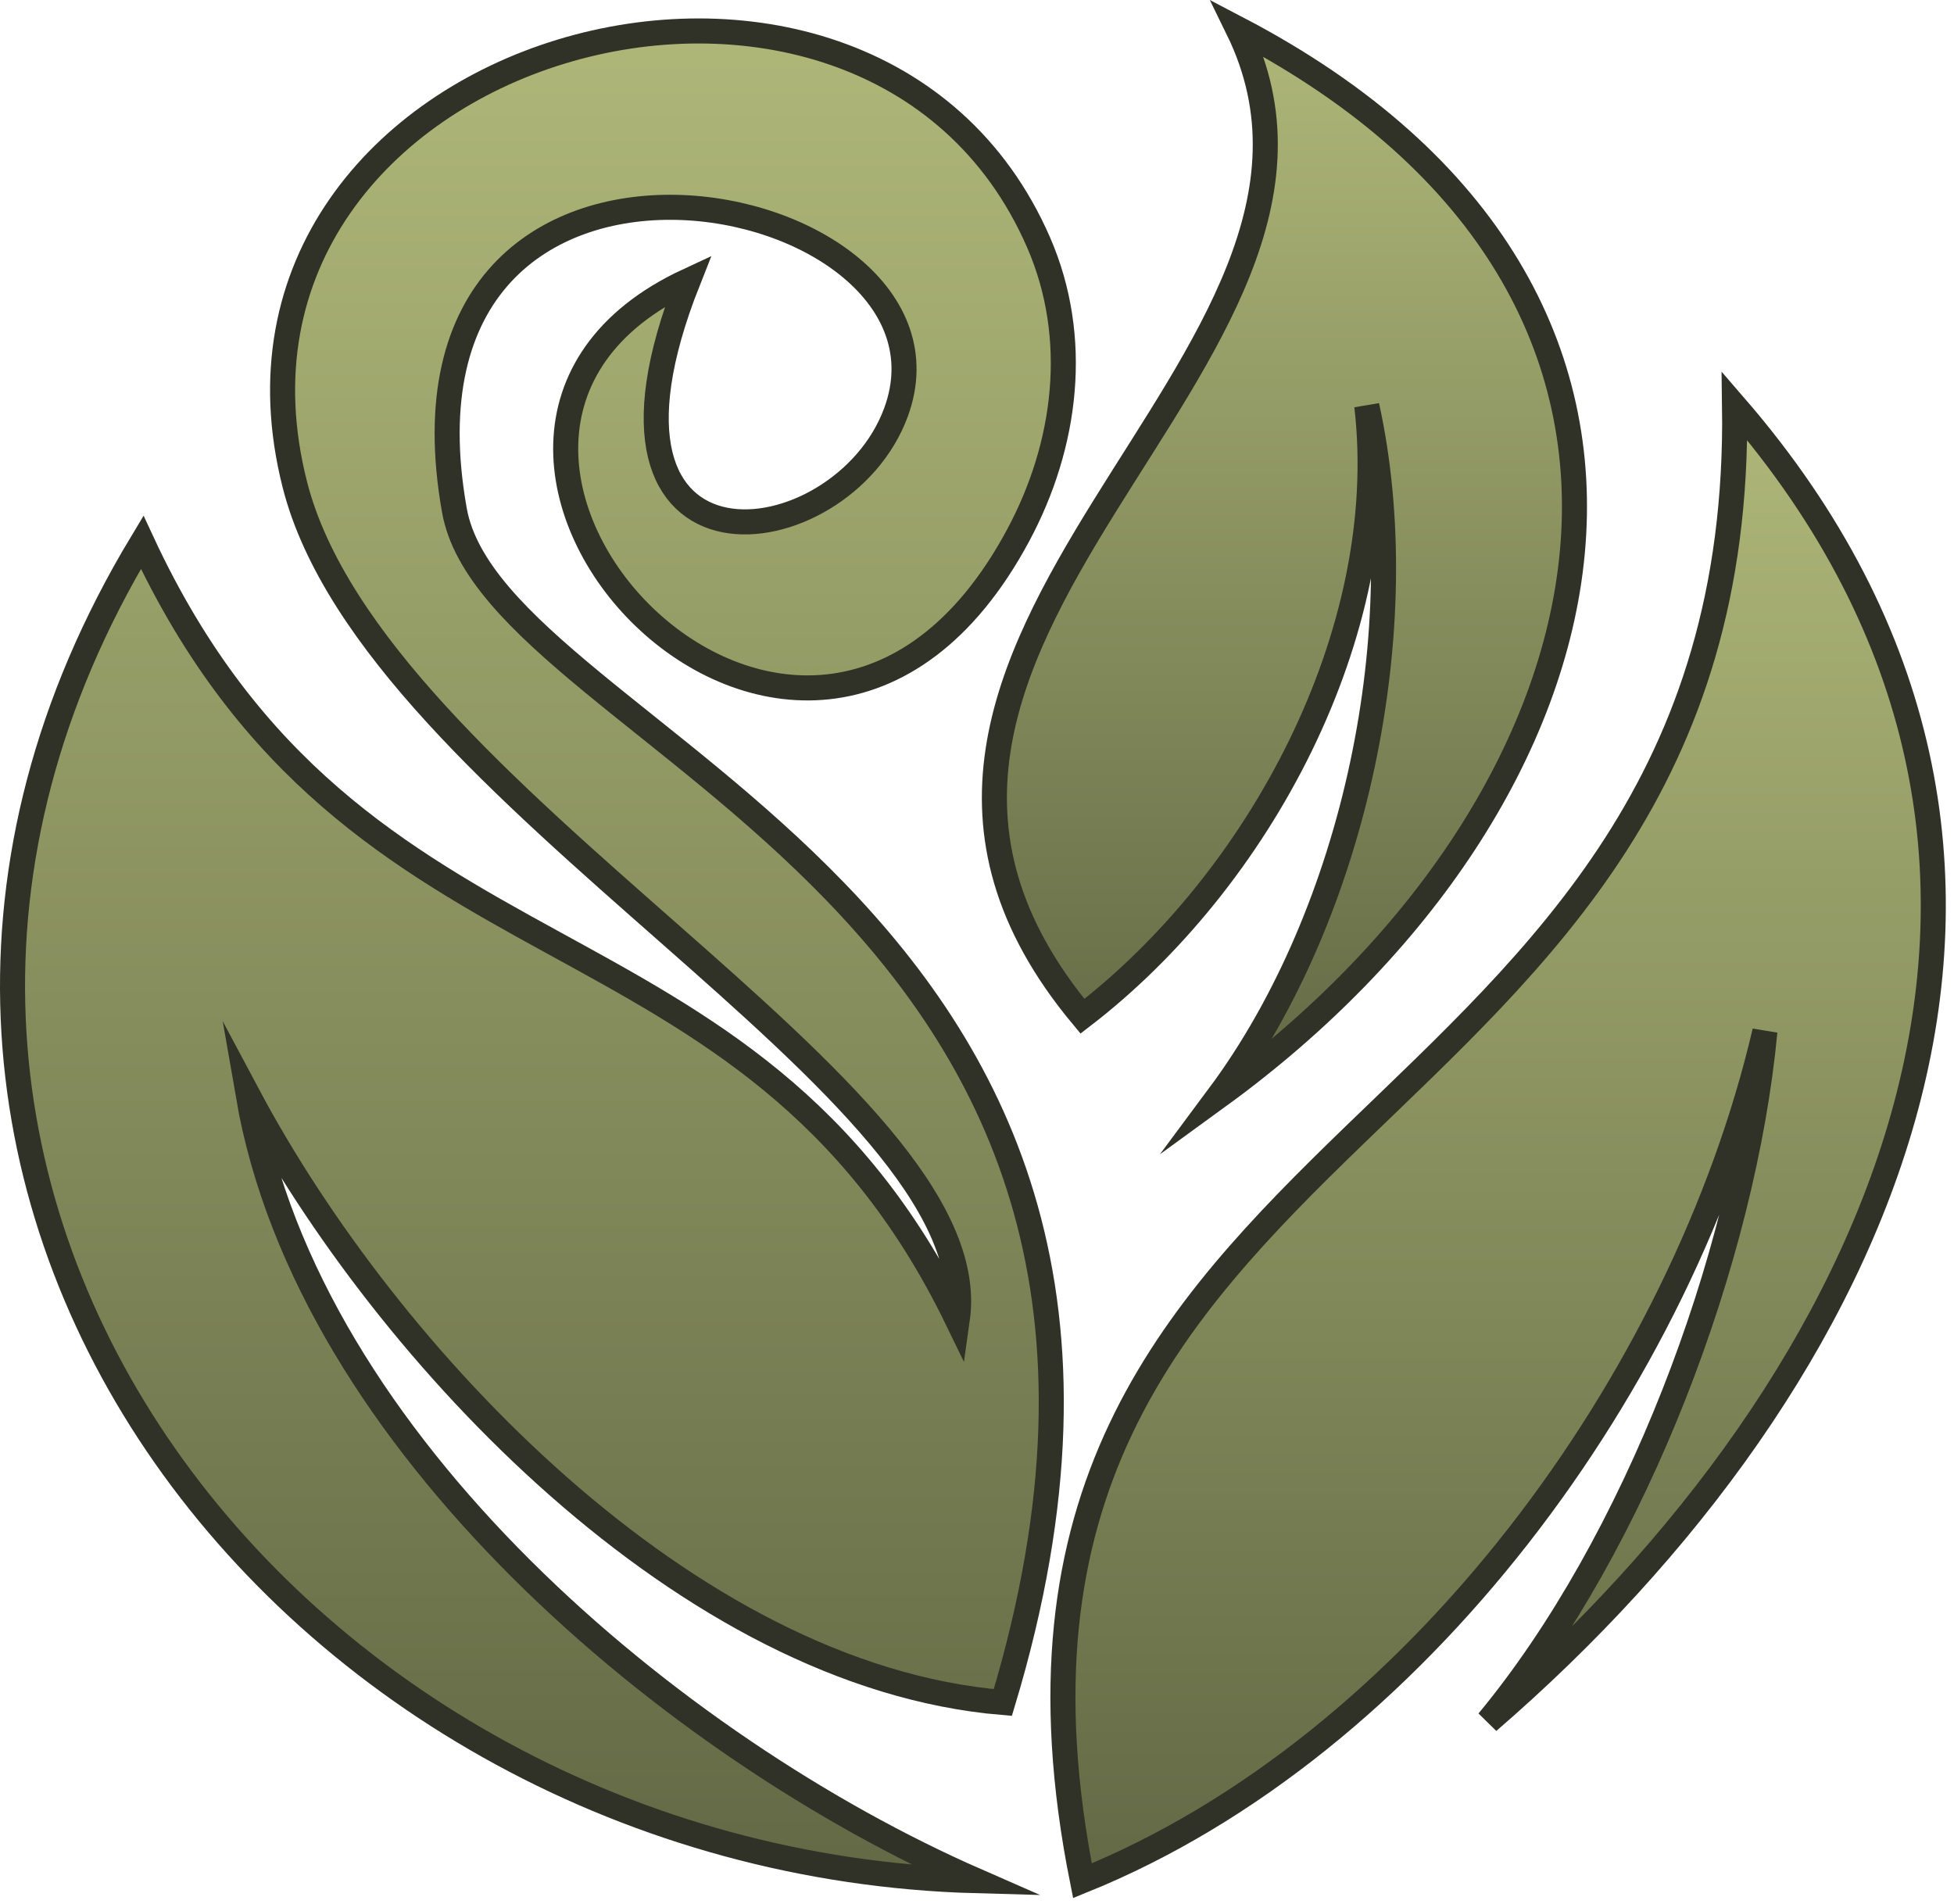
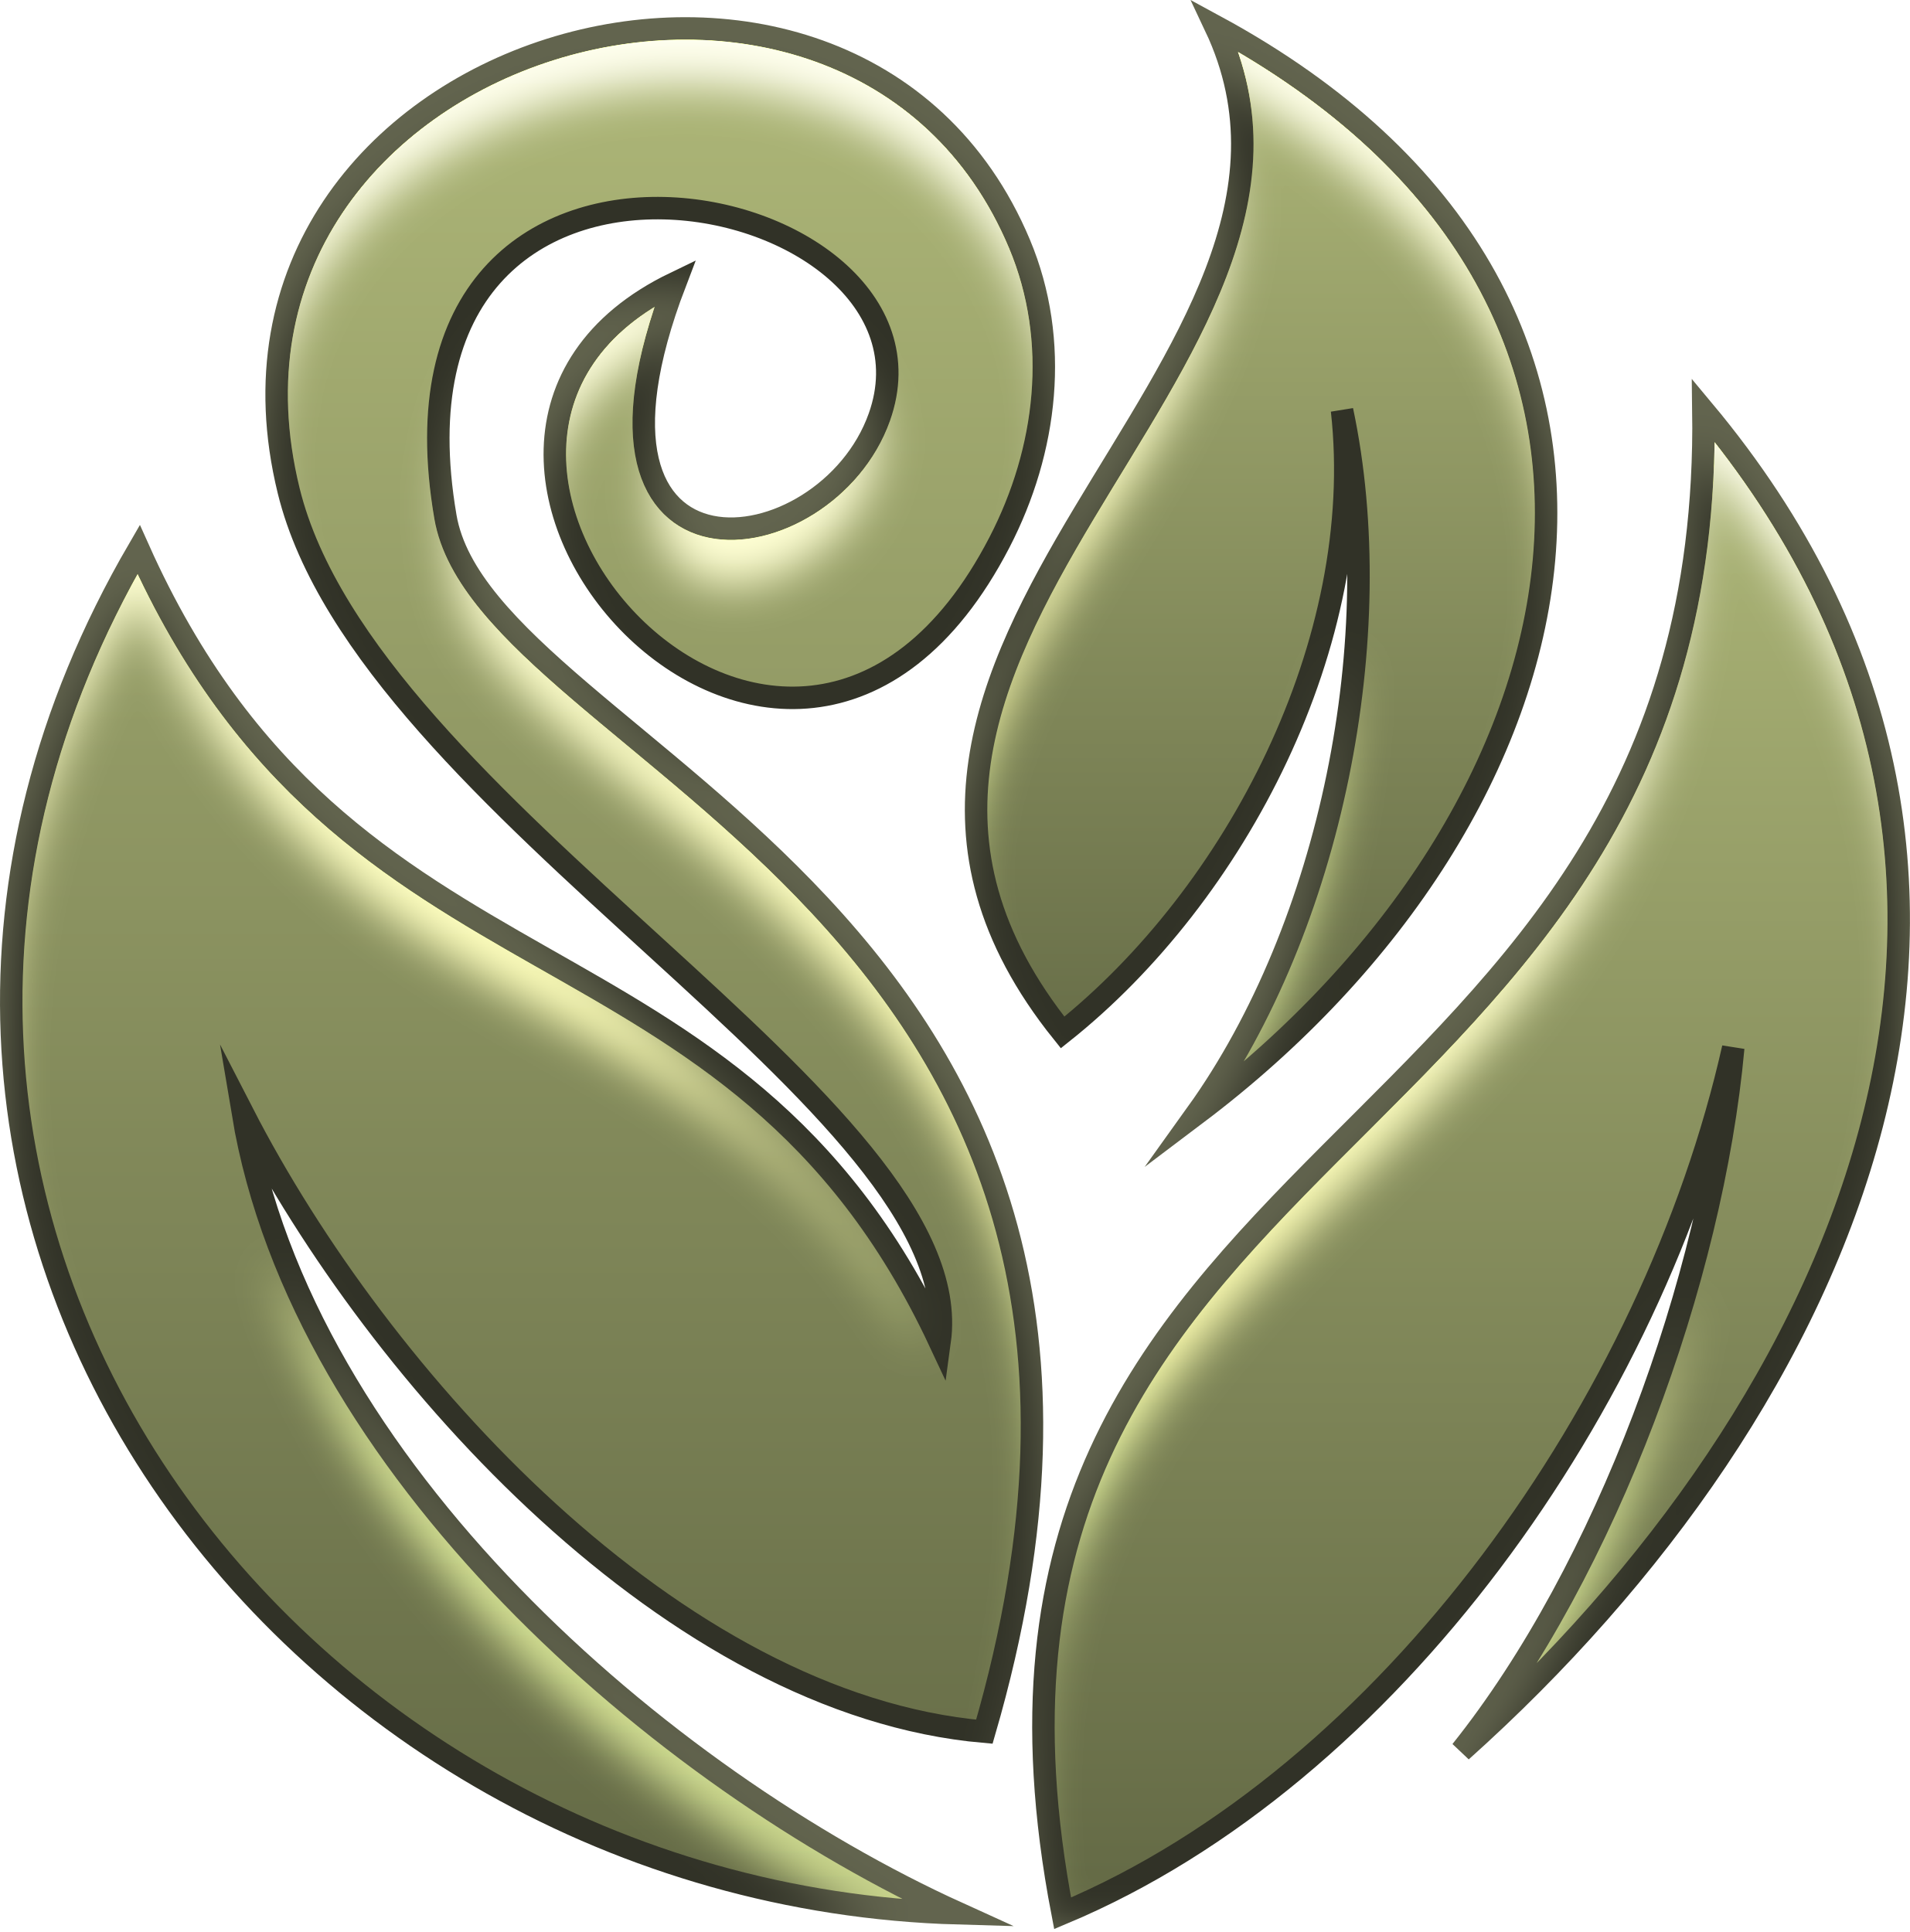
- <svg xmlns="http://www.w3.org/2000/svg" width="78" height="76" viewBox="0 0 78 76" fill="none">
-   <path d="M38.971 75.074C11.554 74.328 -9.72 47.166 5.675 21.648C14.222 40.038 29.843 35.423 38.215 52.674C39.533 43.443 14.943 31.827 11.77 19.345C7.306 1.785 34.652 -5.956 41.458 9.677C43.117 13.489 42.579 17.764 40.642 21.371C32.058 37.362 13.872 17.518 27.469 11.205C22.48 23.777 33.598 22.354 35.766 16.459C39.125 7.326 14.96 2.473 18.138 20.367C19.796 29.707 49.745 35.773 40.031 67.96C27.397 66.899 15.451 54.129 9.913 43.745C12.312 57.62 26.888 69.783 38.971 75.074Z" fill="url(#paint0_linear_2493_20)" stroke-miterlimit="10" stroke="#313227" />
-   <path d="M54.56 16.2C55.611 25.274 50.232 35.177 43.209 40.567C30.751 25.617 55.92 14.422 49.414 1.15C69.865 11.842 64.816 31.993 48.658 43.745C54.11 36.415 56.503 25.032 54.56 16.2Z" fill="url(#paint1_linear_2493_20)" stroke-miterlimit="10" stroke="#313227" />
-   <path d="M43.209 75.074C37.028 44.157 69.67 46.252 69.241 16.2C84.905 34.291 75.116 55.147 59.403 68.717C65.298 61.606 69.598 50.218 70.451 41.172C67.213 55.041 56.541 69.684 43.209 75.074Z" fill="url(#paint2_linear_2493_20)" stroke-miterlimit="10" stroke="#313227" />
+ <svg xmlns="http://www.w3.org/2000/svg" width="85" height="86" viewBox="0 0 85 86" fill="none">
+   <g filter="url(#filter0_i_2493_20)">
+     <path d="M42.647 85.168C12.61 84.32 -10.696 53.456 6.17 24.46C15.533 45.356 32.647 40.112 41.819 59.715C43.263 49.225 16.323 36.026 12.847 21.843C7.956 1.889 37.915 -6.907 45.372 10.857C47.189 15.189 46.6 20.047 44.478 24.145C35.073 42.316 15.15 19.767 30.046 12.594C24.58 26.879 36.761 25.262 39.136 18.564C42.816 8.186 16.342 2.671 19.823 23.004C21.64 33.617 54.45 40.51 43.808 77.084C29.967 75.879 16.88 61.368 10.812 49.569C13.441 65.335 29.409 79.156 42.647 85.168Z" fill="url(#paint0_linear_2493_20)" stroke-miterlimit="10" stroke="#313227" />
+     <path d="M59.726 18.269C60.877 28.58 54.984 39.833 47.29 45.958C33.642 28.97 61.216 16.249 54.088 1.168C76.493 13.317 70.962 36.215 53.26 49.569C59.233 41.24 61.855 28.305 59.726 18.269Z" fill="url(#paint1_linear_2493_20)" stroke-miterlimit="10" stroke="#313227" />
+     <path d="M47.29 85.168C40.518 50.037 76.279 52.417 75.809 18.269C92.97 38.826 82.246 62.525 65.031 77.944C71.49 69.864 76.2 56.924 77.135 46.645C73.588 62.404 61.896 79.043 47.29 85.168Z" fill="url(#paint2_linear_2493_20)" stroke-miterlimit="10" stroke="#313227" />
+   </g>
  <defs>
-     <linearGradient id="paint0_linear_2493_20" x1="21.473" y1="1.236" x2="21.473" y2="75.074" gradientUnits="userSpaceOnUse">
+     <filter id="filter0_i_2493_20" x="0" y="0" width="85" height="87.867" filterUnits="userSpaceOnUse" color-interpolation-filters="sRGB">
+       <feFlood flood-opacity="0" result="BackgroundImageFix" />
+       <feBlend mode="normal" in="SourceGraphic" in2="BackgroundImageFix" result="shape" />
+       <feColorMatrix in="SourceAlpha" type="matrix" values="0 0 0 0 0 0 0 0 0 0 0 0 0 0 0 0 0 0 127 0" result="hardAlpha" />
+       <feOffset dy="3" />
+       <feGaussianBlur stdDeviation="1" />
+       <feComposite in2="hardAlpha" operator="arithmetic" k2="-1" k3="1" />
+       <feColorMatrix type="matrix" values="0 0 0 0 1 0 0 0 0 1 0 0 0 0 1 0 0 0 1 0" />
+       <feBlend mode="overlay" in2="shape" result="effect1_innerShadow_2493_20" />
+     </filter>
+     <linearGradient id="paint0_linear_2493_20" x1="23.477" y1="1.266" x2="23.477" y2="85.168" gradientUnits="userSpaceOnUse">
      <stop stop-color="#AEB778" />
      <stop offset="1" stop-color="#636945" />
    </linearGradient>
-     <linearGradient id="paint1_linear_2493_20" x1="51.272" y1="1.15" x2="51.272" y2="43.745" gradientUnits="userSpaceOnUse">
+     <linearGradient id="paint1_linear_2493_20" x1="56.124" y1="1.168" x2="56.124" y2="49.569" gradientUnits="userSpaceOnUse">
      <stop stop-color="#AEB778" />
      <stop offset="1" stop-color="#636945" />
    </linearGradient>
-     <linearGradient id="paint2_linear_2493_20" x1="59.802" y1="16.2" x2="59.802" y2="75.074" gradientUnits="userSpaceOnUse">
+     <linearGradient id="paint2_linear_2493_20" x1="65.468" y1="18.269" x2="65.468" y2="85.168" gradientUnits="userSpaceOnUse">
      <stop stop-color="#AEB778" />
      <stop offset="1" stop-color="#636945" />
    </linearGradient>
  </defs>
</svg>
